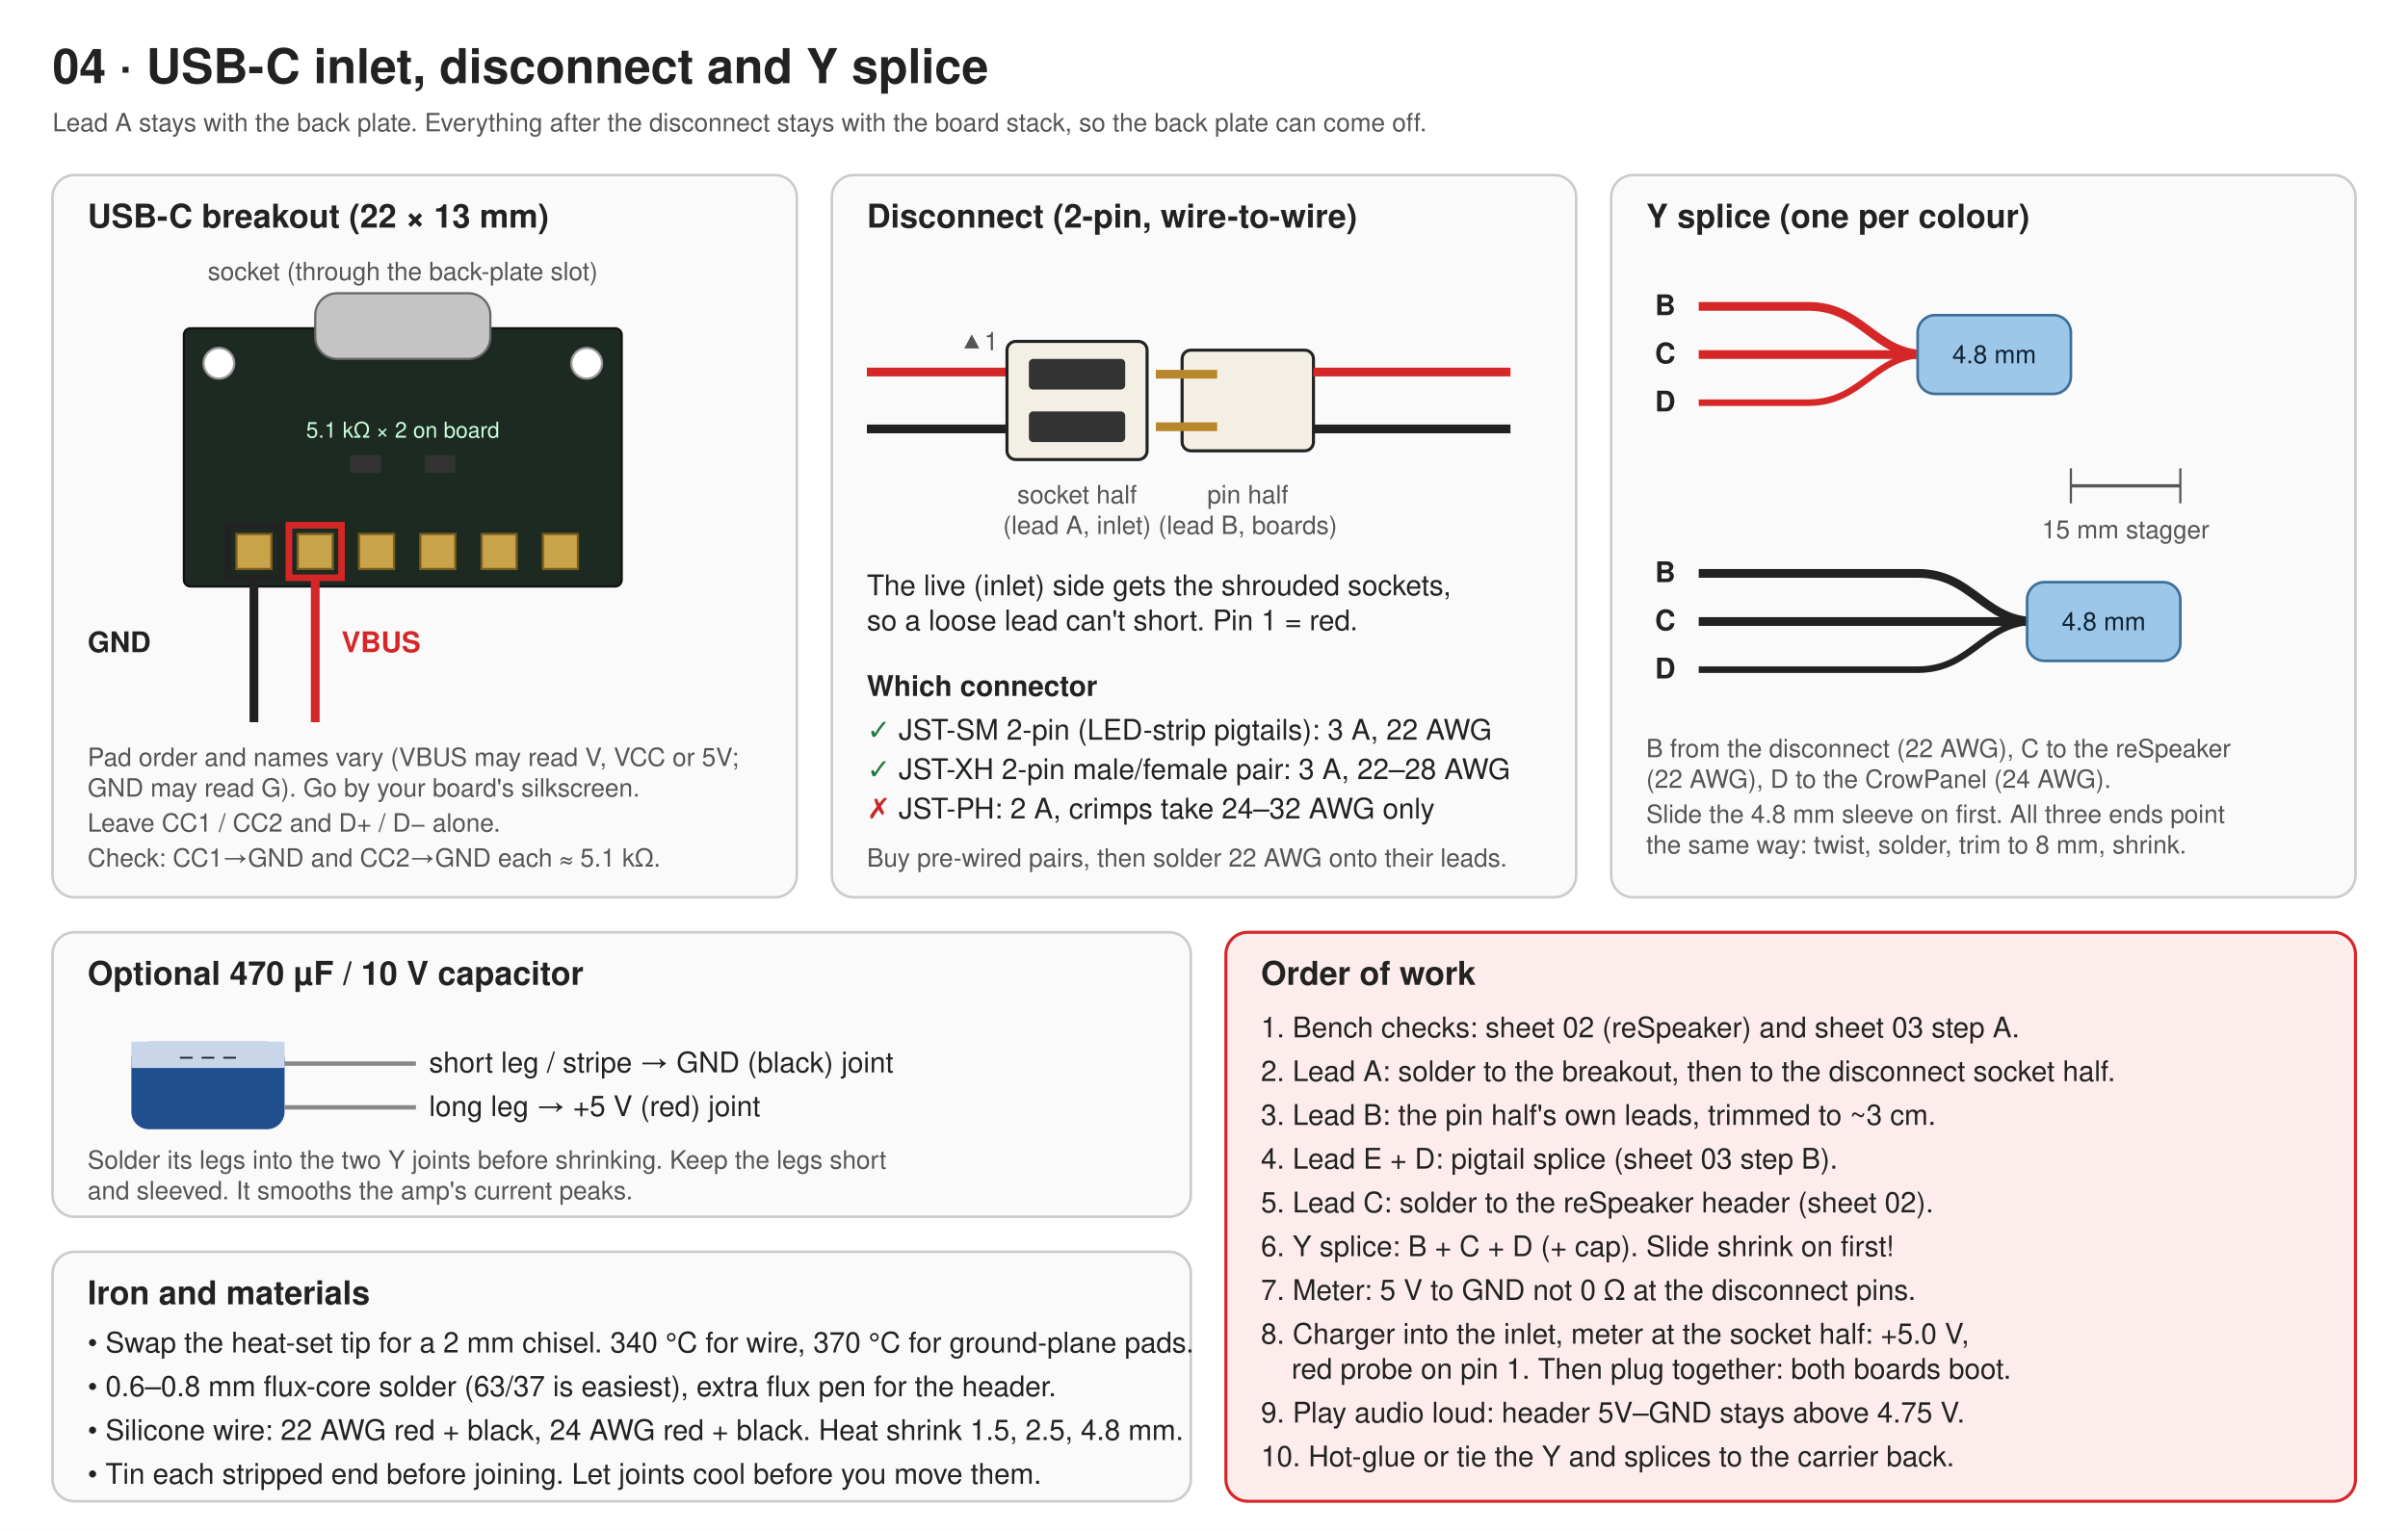
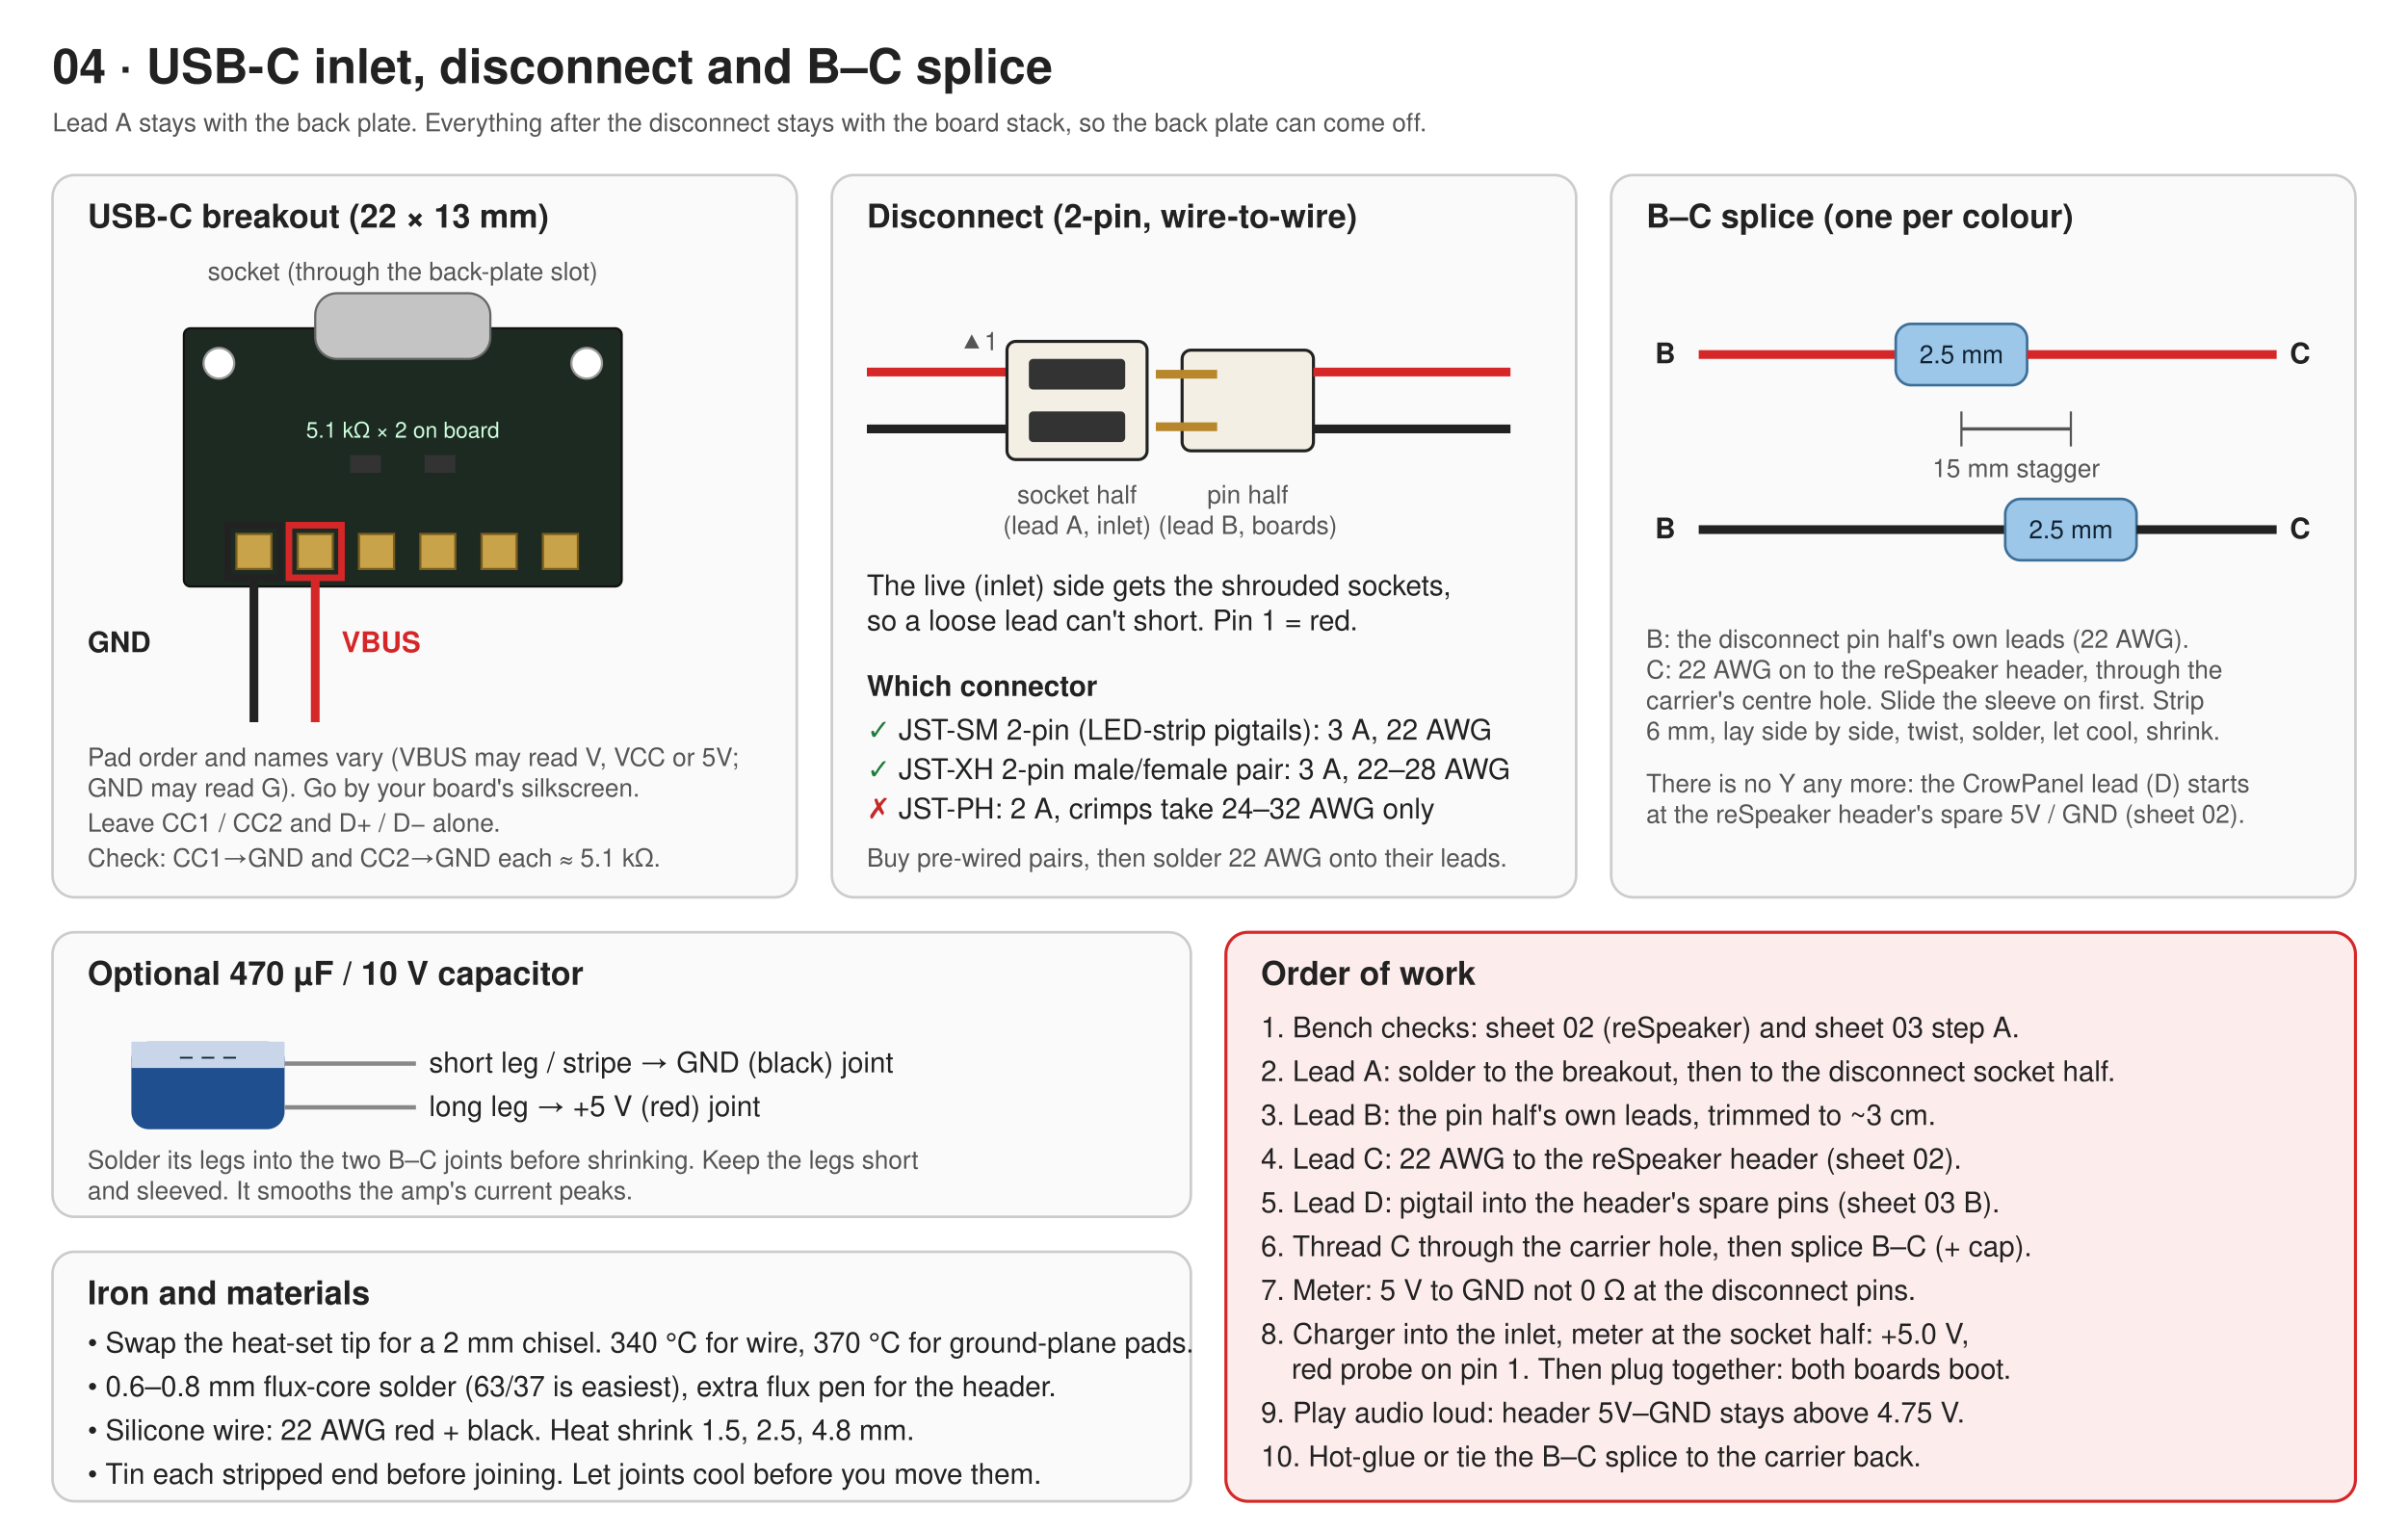
- <svg xmlns="http://www.w3.org/2000/svg" viewBox="0 0 1100 700" width="1100" height="700" role="img" aria-label="USB-C inlet, disconnect and Y splice details">
+ <svg xmlns="http://www.w3.org/2000/svg" viewBox="0 0 1100 700" width="1100" height="700" role="img" aria-label="USB-C inlet, disconnect and B to C splice details">
  <style>
  text{font-family:Helvetica,Arial,sans-serif;fill:#222}
  .h{font-size:22px;font-weight:700}
  .b{font-size:15px;font-weight:700}
  .t{font-size:13px}
  .s{font-size:11.5px;fill:#555}
  .wt{fill:#fff}
  .hs{fill:#9cc7e8;stroke:#3d6f99;stroke-width:1.2}
  .card{fill:#fafafa;stroke:#ccc;stroke-width:1.2}
  .pad{fill:#c9a34a;stroke:#7a5e1e}
  .ok{fill:#1e7d3a;font-weight:700}
  .no{fill:#c62828;font-weight:700}
</style>
  <rect width="1100" height="700" fill="#fff" />
-   <text x="24" y="38" class="h">04 · USB-C inlet, disconnect and Y splice</text>
+   <text x="24" y="38" class="h">04 · USB-C inlet, disconnect and B–C splice</text>
  <text x="24" y="60" class="s">Lead A stays with the back plate. Everything after the disconnect stays with the board stack, so the back plate can come off.</text>
  <rect x="24" y="80" width="340" height="330" rx="10" class="card" />
  <text x="40" y="104" class="b">USB-C breakout (22 × 13 mm)</text>
  <rect x="84" y="150" width="200" height="118" rx="3" fill="#1d2a22" stroke="#111" />
  <rect x="144" y="134" width="80" height="30" rx="10" fill="#c4c4c4" stroke="#666" />
  <text x="184" y="128" class="s" text-anchor="middle">socket (through the back-plate slot)</text>
  <circle cx="100" cy="166" r="7" fill="#fff" stroke="#999" />
  <circle cx="268" cy="166" r="7" fill="#fff" stroke="#999" />
  <g class="pad">
    <rect x="108" y="244" width="16" height="16" />
    <rect x="136" y="244" width="16" height="16" />
    <rect x="164" y="244" width="16" height="16" />
    <rect x="192" y="244" width="16" height="16" />
    <rect x="220" y="244" width="16" height="16" />
    <rect x="248" y="244" width="16" height="16" />
  </g>
  <rect x="104" y="240" width="24" height="24" fill="none" stroke="#222" stroke-width="3" />
  <rect x="132" y="240" width="24" height="24" fill="none" stroke="#d62728" stroke-width="3" />
  <g style="font-size:10px">
    <text x="184" y="200" text-anchor="middle" style="fill:#cfd;font-size:10px">5.1 kΩ × 2 on board</text>
    <rect x="160" y="208" width="14" height="8" fill="#333" />
    <rect x="194" y="208" width="14" height="8" fill="#333" />
  </g>
  <path d="M144 264 V330" stroke="#d62728" stroke-width="4" />
  <path d="M116 264 V330" stroke="#222" stroke-width="4" />
  <text x="40" y="298" class="t" font-weight="700">GND</text>
  <text x="156" y="298" class="t" font-weight="700" style="fill:#d62728">VBUS</text>
  <text x="40" y="350" class="s">Pad order and names vary (VBUS may read V, VCC or 5V;</text>
  <text x="40" y="364" class="s">GND may read G). Go by your board's silkscreen.</text>
  <text x="40" y="380" class="s">Leave CC1 / CC2 and D+ / D− alone.</text>
  <text x="40" y="396" class="s">Check: CC1→GND and CC2→GND each ≈ 5.1 kΩ.</text>
  <rect x="380" y="80" width="340" height="330" rx="10" class="card" />
  <text x="396" y="104" class="b">Disconnect (2-pin, wire-to-wire)</text>
  <path d="M396 170 H460" stroke="#d62728" stroke-width="4" />
  <path d="M396 196 H460" stroke="#222" stroke-width="4" />
  <rect x="460" y="156" width="64" height="54" rx="4" fill="#f3efe4" stroke="#222" stroke-width="1.4" />
  <rect x="470" y="164" width="44" height="14" rx="2" fill="#333" />
  <rect x="470" y="188" width="44" height="14" rx="2" fill="#333" />
  <rect x="540" y="160" width="60" height="46" rx="4" fill="#f3efe4" stroke="#222" stroke-width="1.4" />
  <path d="M528 171 H556 M528 195 H556" stroke="#b8862b" stroke-width="4" />
  <path d="M600 170 H690" stroke="#d62728" stroke-width="4" />
  <path d="M600 196 H690" stroke="#222" stroke-width="4" />
  <text x="456" y="160" class="s" text-anchor="end">▲1</text>
  <text x="492" y="230" class="s" text-anchor="middle">socket half</text>
  <text x="492" y="244" class="s" text-anchor="middle">(lead A, inlet)</text>
  <text x="570" y="230" class="s" text-anchor="middle">pin half</text>
  <text x="570" y="244" class="s" text-anchor="middle">(lead B, boards)</text>
  <text x="396" y="272" class="t">The live (inlet) side gets the shrouded sockets,</text>
  <text x="396" y="288" class="t">so a loose lead can't short. Pin 1 = red.</text>
  <text x="396" y="318" class="b" style="font-size:13px">Which connector</text>
  <text x="396" y="338" class="t">
    <tspan class="ok">✓</tspan> JST-SM 2-pin (LED-strip pigtails): 3 A, 22 AWG</text>
  <text x="396" y="356" class="t">
    <tspan class="ok">✓</tspan> JST-XH 2-pin male/female pair: 3 A, 22–28 AWG</text>
  <text x="396" y="374" class="t">
    <tspan class="no">✗</tspan> JST-PH: 2 A, crimps take 24–32 AWG only</text>
  <text x="396" y="396" class="s">Buy pre-wired pairs, then solder 22 AWG onto their leads.</text>
  <rect x="736" y="80" width="340" height="330" rx="10" class="card" />
-   <text x="752" y="104" class="b">Y splice (one per colour)</text>
-   <path d="M776 140 H826 C851 140 856 162 880 162" stroke="#d62728" stroke-width="4" fill="none" />
-   <text x="756" y="144" class="t" font-weight="700">B</text>
-   <path d="M776 162 H826 C851 162 856 162 880 162" stroke="#d62728" stroke-width="4" fill="none" />
-   <text x="756" y="166" class="t" font-weight="700">C</text>
-   <path d="M776 184 H826 C851 184 856 162 880 162" stroke="#d62728" stroke-width="3" fill="none" />
-   <text x="756" y="188" class="t" font-weight="700">D</text>
-   <rect x="876" y="144" width="70" height="36" rx="8" class="hs" />
-   <text x="911" y="166" class="s" text-anchor="middle" style="fill:#123">4.8 mm</text>
-   <path d="M776 262 H876 C901 262 906 284 930 284" stroke="#222" stroke-width="4" fill="none" />
-   <text x="756" y="266" class="t" font-weight="700">B</text>
-   <path d="M776 284 H876 C901 284 906 284 930 284" stroke="#222" stroke-width="4" fill="none" />
-   <text x="756" y="288" class="t" font-weight="700">C</text>
-   <path d="M776 306 H876 C901 306 906 284 930 284" stroke="#222" stroke-width="3" fill="none" />
-   <text x="756" y="310" class="t" font-weight="700">D</text>
-   <rect x="926" y="266" width="70" height="36" rx="8" class="hs" />
-   <text x="961" y="288" class="s" text-anchor="middle" style="fill:#123">4.8 mm</text>
-   <path d="M946 222 H996" stroke="#555" stroke-width="1.5" />
-   <path d="M946 214 V230 M996 214 V230" stroke="#555" />
-   <text x="971" y="246" class="s" text-anchor="middle">15 mm stagger</text>
-   <text x="752" y="346" class="s">B from the disconnect (22 AWG), C to the reSpeaker</text>
-   <text x="752" y="360" class="s">(22 AWG), D to the CrowPanel (24 AWG).</text>
-   <text x="752" y="376" class="s">Slide the 4.8 mm sleeve on first. All three ends point</text>
-   <text x="752" y="390" class="s">the same way: twist, solder, trim to 8 mm, shrink.</text>
+   <text x="752" y="104" class="b">B–C splice (one per colour)</text>
+   <text x="756" y="166" class="t" font-weight="700">B</text>
+   <path d="M776 162 H880" stroke="#d62728" stroke-width="4" fill="none" />
+   <rect x="866" y="148" width="60" height="28" rx="7" class="hs" />
+   <text x="896" y="166" class="s" text-anchor="middle" style="fill:#123">2.5 mm</text>
+   <path d="M926 162 H1040" stroke="#d62728" stroke-width="4" fill="none" />
+   <text x="1046" y="166" class="t" font-weight="700">C</text>
+   <text x="756" y="246" class="t" font-weight="700">B</text>
+   <path d="M776 242 H930" stroke="#222" stroke-width="4" fill="none" />
+   <rect x="916" y="228" width="60" height="28" rx="7" class="hs" />
+   <text x="946" y="246" class="s" text-anchor="middle" style="fill:#123">2.5 mm</text>
+   <path d="M976 242 H1040" stroke="#222" stroke-width="4" fill="none" />
+   <text x="1046" y="246" class="t" font-weight="700">C</text>
+   <path d="M896 196 H946" stroke="#555" stroke-width="1.5" />
+   <path d="M896 188 V204 M946 188 V204" stroke="#555" />
+   <text x="921" y="218" class="s" text-anchor="middle">15 mm stagger</text>
+   <text x="752" y="296" class="s">B: the disconnect pin half's own leads (22 AWG).</text>
+   <text x="752" y="310" class="s">C: 22 AWG on to the reSpeaker header, through the</text>
+   <text x="752" y="324" class="s">carrier's centre hole. Slide the sleeve on first. Strip</text>
+   <text x="752" y="338" class="s">6 mm, lay side by side, twist, solder, let cool, shrink.</text>
+   <text x="752" y="362" class="s">There is no Y any more: the CrowPanel lead (D) starts</text>
+   <text x="752" y="376" class="s">at the reSpeaker header's spare 5V / GND (sheet 02).</text>
  <rect x="24" y="426" width="520" height="130" rx="10" class="card" />
  <text x="40" y="450" class="b">Optional 470 µF / 10 V capacitor</text>
  <rect x="60" y="476" width="70" height="40" rx="8" fill="#1f4f8f" />
  <rect x="60" y="476" width="70" height="12" fill="#c9d6ea" />
  <text x="95" y="486" class="s" text-anchor="middle" style="fill:#123">− − −</text>
  <path d="M130 486 H190" stroke="#888" stroke-width="2" />
  <path d="M130 506 H190" stroke="#888" stroke-width="2" />
  <text x="196" y="490" class="t">short leg / stripe → GND (black) joint</text>
  <text x="196" y="510" class="t">long leg → +5 V (red) joint</text>
-   <text x="40" y="534" class="s">Solder its legs into the two Y joints before shrinking. Keep the legs short</text>
+   <text x="40" y="534" class="s">Solder its legs into the two B–C joints before shrinking. Keep the legs short</text>
  <text x="40" y="548" class="s">and sleeved. It smooths the amp's current peaks.</text>
  <rect x="560" y="426" width="516" height="260" rx="10" fill="#fdecec" stroke="#d62728" stroke-width="1.4" />
  <text x="576" y="450" class="b">Order of work</text>
  <g class="t">
    <text x="576" y="474">1. Bench checks: sheet 02 (reSpeaker) and sheet 03 step A.</text>
    <text x="576" y="494">2. Lead A: solder to the breakout, then to the disconnect socket half.</text>
    <text x="576" y="514">3. Lead B: the pin half's own leads, trimmed to ~3 cm.</text>
-     <text x="576" y="534">4. Lead E + D: pigtail splice (sheet 03 step B).</text>
-     <text x="576" y="554">5. Lead C: solder to the reSpeaker header (sheet 02).</text>
-     <text x="576" y="574">6. Y splice: B + C + D (+ cap). Slide shrink on first!</text>
+     <text x="576" y="534">4. Lead C: 22 AWG to the reSpeaker header (sheet 02).</text>
+     <text x="576" y="554">5. Lead D: pigtail into the header's spare pins (sheet 03 B).</text>
+     <text x="576" y="574">6. Thread C through the carrier hole, then splice B–C (+ cap).</text>
    <text x="576" y="594">7. Meter: 5 V to GND not 0 Ω at the disconnect pins.</text>
    <text x="576" y="614">8. Charger into the inlet, meter at the socket half: +5.0 V,</text>
    <text x="590" y="630">red probe on pin 1. Then plug together: both boards boot.</text>
    <text x="576" y="650">9. Play audio loud: header 5V–GND stays above 4.75 V.</text>
-     <text x="576" y="670">10. Hot-glue or tie the Y and splices to the carrier back.</text>
+     <text x="576" y="670">10. Hot-glue or tie the B–C splice to the carrier back.</text>
  </g>
  <rect x="24" y="572" width="520" height="114" rx="10" class="card" />
  <text x="40" y="596" class="b">Iron and materials</text>
  <text x="40" y="618" class="t">• Swap the heat-set tip for a 2 mm chisel. 340 °C for wire, 370 °C for ground-plane pads.</text>
  <text x="40" y="638" class="t">• 0.6–0.8 mm flux-core solder (63/37 is easiest), extra flux pen for the header.</text>
-   <text x="40" y="658" class="t">• Silicone wire: 22 AWG red + black, 24 AWG red + black. Heat shrink 1.5, 2.5, 4.8 mm.</text>
+   <text x="40" y="658" class="t">• Silicone wire: 22 AWG red + black. Heat shrink 1.5, 2.5, 4.8 mm.</text>
  <text x="40" y="678" class="t">• Tin each stripped end before joining. Let joints cool before you move them.</text>
</svg>
